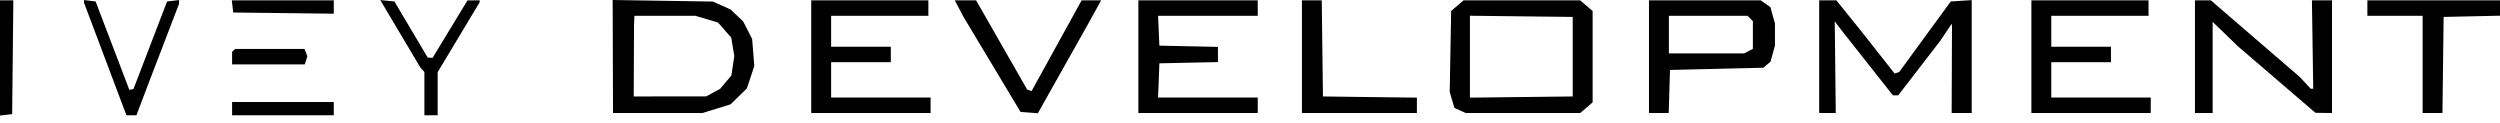
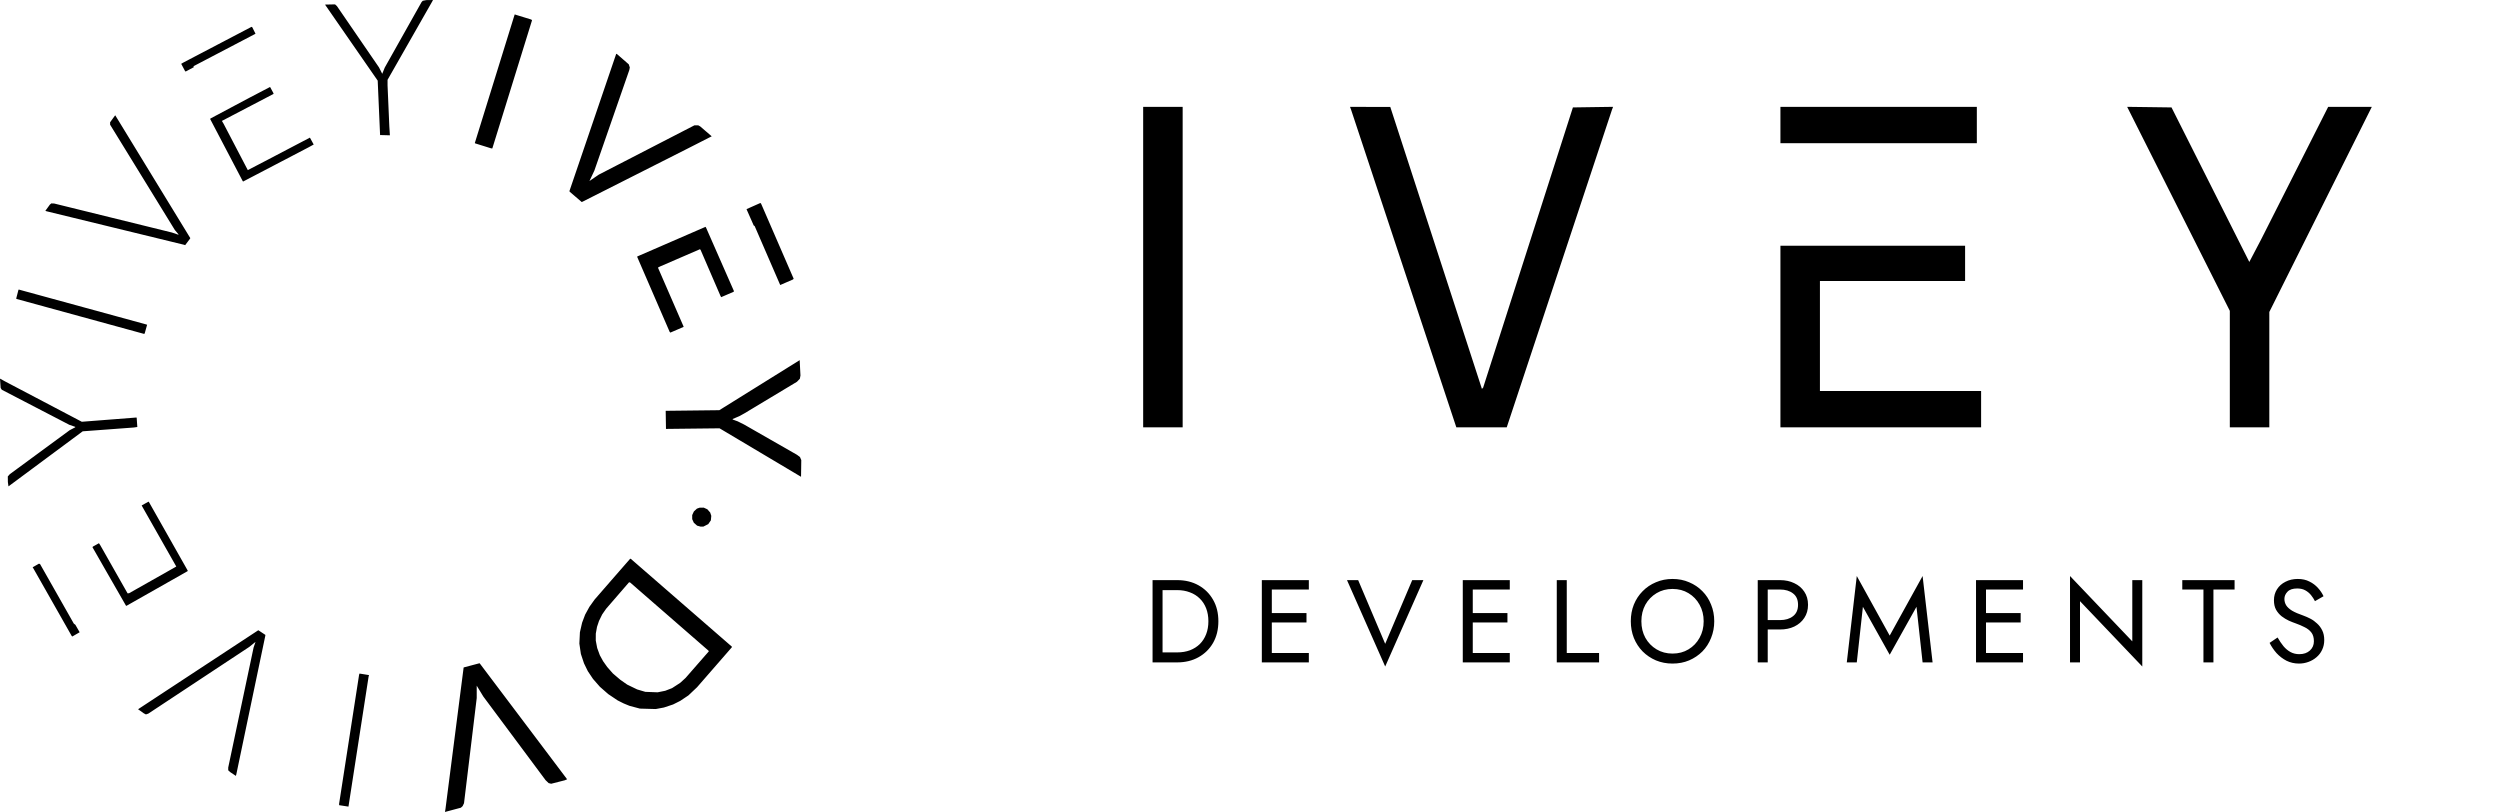
- <svg xmlns="http://www.w3.org/2000/svg" width="225" height="11" viewBox="0 0 225 11" fill="none">
-   <path fill-rule="evenodd" clip-rule="evenodd" d="M0 5.215V10.398L0.547 10.335L1.094 10.272L1.147 5.152L1.2 0.032H0.6H0V5.215ZM7.56 0.123V0.24L9.337 4.958L11.115 9.675L11.248 10.023L11.382 10.371H11.83H12.277L12.901 8.731L13.525 7.09L14.82 3.718L16.114 0.345V0.175V0.006L15.576 0.069L15.038 0.132L13.525 4.073L12.012 8.014L11.827 8.049L11.641 8.085L10.123 4.108L8.604 0.132L8.082 0.069L7.56 0.006V0.123ZM20.925 0.579L20.988 1.126L25.514 1.179L30.04 1.233V0.632V0.032H25.451H20.862L20.925 0.579ZM36.035 3.052L37.844 6.096L38.02 6.285L38.196 6.474V8.423V10.371H38.793H39.39L39.39 8.433L39.39 6.494L41.28 3.348L43.17 0.203V0.118V0.032L42.623 0.033L42.076 0.033L40.505 2.618L38.935 5.202L38.715 5.194L38.495 5.186L36.996 2.659L35.498 0.132L34.862 0.07L34.226 0.008L36.035 3.052ZM55.155 5.086L55.172 10.172H59.196H63.221L64.485 9.781L65.749 9.39L66.483 8.677L67.216 7.964L67.552 6.953L67.888 5.942L67.79 4.721L67.692 3.5L67.286 2.711L66.88 1.921L66.315 1.385L65.749 0.849L64.954 0.494L64.158 0.14L59.648 0.07L55.139 0L55.155 5.086ZM73.011 5.102V10.172H78.382H83.753V9.476V8.78H79.277H74.801V7.19V5.599H77.487H80.172V4.903V4.208H77.487H74.801V2.816V1.424H79.178H83.554V0.728V0.032H78.282H73.011V5.102ZM86.325 0.778L86.717 1.523L89.283 5.798L91.848 10.073L92.628 10.132L93.407 10.191L95.678 6.155L97.95 2.12L98.526 1.076L99.102 0.032H98.224H97.346L95.094 4.114L92.843 8.197L92.646 8.131L92.448 8.065L90.149 4.049L87.849 0.032H86.891H85.933L86.325 0.778ZM102.454 5.102V10.172H107.825H113.196V9.476V8.78H108.712H104.227L104.285 7.24L104.344 5.699L106.979 5.643L109.615 5.588V4.903V4.219L106.979 4.164L104.344 4.108L104.285 2.766L104.226 1.424H108.711H113.196V0.728V0.032H107.825H102.454V5.102ZM117.175 5.102V10.172H122.347H127.52V9.48V8.788L123.292 8.735L119.065 8.681L119.011 4.357L118.958 0.032H118.066H117.175V5.102ZM131.162 0.512L130.603 0.991L130.539 4.637L130.474 8.283L130.686 8.996L130.898 9.709L131.407 9.941L131.915 10.172H137.067H142.219L142.777 9.692L143.336 9.212V5.102V0.992L142.777 0.512L142.219 0.032H136.969H131.72L131.162 0.512ZM148.408 5.102V10.172H149.297H150.185L150.242 8.234L150.298 6.295L154.496 6.196L158.693 6.096L159.018 5.826L159.343 5.556L159.544 4.832L159.746 4.108V3.114V2.12L159.54 1.38L159.335 0.64L158.9 0.336L158.466 0.032H153.437H148.408V5.102ZM163.727 5.102V10.172L164.473 10.172L165.219 10.173L165.173 6.047L165.127 1.921L165.471 2.373L165.816 2.825L168.089 5.703L170.363 8.582H170.6H170.837L172.716 6.146L174.595 3.71L175.129 2.919L175.663 2.127L175.671 2.322L175.679 2.518L175.664 6.345L175.648 10.172H176.551H177.454V5.091V0.01L176.512 0.071L175.57 0.132L173.248 3.306L170.926 6.481L170.722 6.549L170.517 6.618L168.979 4.667L167.44 2.716L166.356 1.374L165.273 0.032H164.5H163.727V5.102ZM182.825 5.102V10.172H188.196H193.568V9.476V8.78H189.092H184.615V7.19V5.599H187.301H189.987V4.903V4.208H187.301H184.615V2.816V1.424H188.992H193.369V0.728V0.032H188.097H182.825V5.102ZM197.546 5.102V10.172H198.342H199.138V6.07V1.968L200.282 3.072L201.426 4.177L204.907 7.164L208.389 10.152L209.135 10.162L209.881 10.172V5.102V0.032H208.977H208.074L208.132 4.009L208.19 7.986L208.075 7.985L207.961 7.985L207.478 7.463L206.996 6.941L202.988 3.487L198.979 0.032H198.263H197.546V5.102ZM213.064 0.728V1.424H215.55H218.037V5.798V10.172H218.928H219.82L219.873 5.848L219.927 1.523L222.464 1.468L225 1.412V0.722V0.032H219.032H213.064V0.728ZM63.606 1.724L64.618 2.025L65.213 2.702L65.808 3.38L65.948 4.208L66.088 5.035L65.956 5.913L65.825 6.79L65.316 7.395L64.807 8L64.184 8.337L63.561 8.674L60.298 8.677L57.034 8.681L57.048 5.5L57.062 2.319L57.079 1.871L57.096 1.424H59.844H62.594L63.606 1.724ZM141.545 5.102V8.681L136.92 8.734L132.294 8.788V5.102V1.417L136.92 1.47L141.545 1.523V5.102ZM157.52 1.663L157.759 1.901V3.147V4.392L157.374 4.598L156.989 4.804H153.594H150.199V3.114V1.424H153.74H157.281L157.52 1.663ZM21.021 4.539L20.889 4.671V5.235V5.798H24.158H27.427L27.544 5.428L27.662 5.059L27.536 4.733L27.411 4.406H24.282H21.154L21.021 4.539ZM20.889 9.775V10.371H25.464H30.04V9.775V9.178H25.464H20.889V9.775Z" fill="black" />
+ <svg xmlns="http://www.w3.org/2000/svg" width="234" height="76" viewBox="0 0 234 76" fill="none">
+   <path fill-rule="evenodd" clip-rule="evenodd" d="M107 25.002V40H108.848H110.697V25.002V10.005H108.848H107V25.002ZM126.409 10.13L126.456 10.255L131.384 25.127L136.313 40H138.671H141.03L145.957 25.131L150.885 10.261L150.935 10.131L150.985 10L149.104 10.027L147.224 10.055L143.023 23.169L138.822 36.284L138.765 36.341L138.707 36.399L134.419 23.203L130.13 10.007L128.246 10.006L126.362 10.005L126.409 10.13ZM166.648 11.704V13.404H175.84H185.032V11.704V10.005H175.84H166.648V11.704ZM203.906 19.548L208.711 29.096V34.548V40H210.56H212.408V34.601V29.201L217.204 19.603L222 10.005H219.958H217.916L214.768 16.229L211.62 22.453L211.078 23.486L210.536 24.52L206.895 17.287L203.254 10.055L201.177 10.027L199.101 10L203.906 19.548ZM166.648 31.501V40H176.04H185.432V38.3V36.6H177.888H170.345V31.451V26.302H177.139H183.933V24.652V23.003H175.29H166.648V31.501Z" fill="black" />
+   <path fill-rule="evenodd" clip-rule="evenodd" d="M39.736 0.041L39.574 0.072L39.518 0.131L39.461 0.191L37.737 3.257L36.014 6.323L35.896 6.615L35.778 6.908L35.626 6.608L35.473 6.308L33.504 3.438L31.536 0.569L31.448 0.489L31.36 0.409L30.906 0.419L30.452 0.428L30.443 0.438L30.433 0.447L32.893 3.998L35.353 7.548L35.464 10.094L35.576 12.64L36.035 12.652L36.494 12.665L36.468 12.25L36.441 11.836L36.358 9.917L36.275 7.998V7.735V7.471L38.394 3.755L40.512 0.039V0.02V0L40.205 0.005L39.898 0.01L39.736 0.041ZM48.161 1.404L48.14 1.461L46.292 7.424L44.443 13.386L44.46 13.403L44.477 13.42L45.232 13.655L45.987 13.89L46.035 13.889L46.083 13.888L47.941 7.892L49.798 1.897L49.762 1.863L49.727 1.829L49.006 1.607L48.286 1.386L48.233 1.366L48.181 1.346L48.161 1.404ZM20.367 4.175L17.189 5.84L17.075 5.906L16.961 5.973L17.134 6.3L17.308 6.627L17.34 6.664L17.372 6.7L17.757 6.494L18.142 6.288L18.125 6.244L18.109 6.199L21.007 4.682L23.904 3.166V3.149V3.132L23.757 2.839L23.61 2.547L23.577 2.529L23.544 2.511L20.367 4.175ZM57.595 5.281L57.511 5.526L55.409 11.695L53.306 17.864L53.309 17.899L53.311 17.934L53.879 18.421L54.446 18.908L54.48 18.896L54.514 18.885L59.471 16.379L64.428 13.873L65.521 13.316L66.615 12.758L66.08 12.297L65.544 11.836L65.452 11.784L65.36 11.733L65.179 11.731L64.999 11.73L60.524 14.037L56.05 16.345L55.692 16.589L55.335 16.833L55.253 16.891L55.171 16.949L55.403 16.456L55.635 15.962L57.268 11.261L58.902 6.559L58.926 6.438L58.95 6.317L58.902 6.17L58.853 6.022L58.3 5.541L57.747 5.06L57.713 5.048L57.679 5.035L57.595 5.281ZM24.306 8.648L23.332 9.157L21.553 10.104L19.773 11.052L19.718 11.088L19.663 11.124L21.191 14.039L22.719 16.954L22.738 16.973L22.756 16.991L25.819 15.391L28.882 13.79L29.122 13.658L29.362 13.527L29.185 13.204L29.008 12.882L26.911 13.98L24.815 15.079L24.004 15.501L23.194 15.923L22.06 13.752L20.927 11.582L20.848 11.45L20.769 11.318L23.184 10.055L25.599 8.793V8.761V8.729L25.439 8.434L25.279 8.139L24.306 8.648ZM10.542 11.119L10.305 11.444V11.557V11.671L13.336 16.602L16.368 21.533L16.535 21.731L16.702 21.929V21.951V21.973L16.395 21.868L16.088 21.763L10.58 20.406L5.072 19.049L4.938 19.044L4.804 19.039L4.736 19.096L4.668 19.152L4.456 19.444L4.244 19.735L4.298 19.754L4.352 19.773L10.792 21.342L17.232 22.911L17.281 22.929L17.331 22.947L17.567 22.633L17.803 22.319V22.297V22.274L14.303 16.547L10.803 10.819L10.791 10.806L10.78 10.793L10.542 11.119ZM70.511 19.292L69.9 19.564L69.888 19.576L69.877 19.587L70.212 20.345L70.547 21.103L70.591 21.13L70.635 21.157L71.827 23.907L73.019 26.657L73.026 26.666L73.033 26.676L73.624 26.419L74.214 26.163L74.251 26.128L74.288 26.092L72.794 22.648L71.3 19.204L71.257 19.109L71.214 19.014L71.168 19.017L71.122 19.02L70.511 19.292ZM62.839 22.62L59.64 24.009L59.651 24.052L59.662 24.096L61.17 27.578L62.679 31.061L62.712 31.096L62.745 31.132L63.364 30.865L63.983 30.599L63.981 30.576L63.978 30.553L62.781 27.8L61.584 25.048L61.671 25L61.759 24.952L63.638 24.139L65.518 23.326L65.548 23.361L65.579 23.396L66.502 25.535L67.426 27.673L67.463 27.744L67.499 27.815L68.092 27.559L68.686 27.302V27.262V27.222L67.389 24.272L66.093 21.321L66.065 21.276L66.038 21.231L62.839 22.62ZM1.735 27.132L1.717 27.165L1.617 27.555L1.516 27.944L1.536 27.964L1.557 27.984L7.525 29.619L13.493 31.255L13.519 31.229L13.546 31.202L13.657 30.8L13.769 30.398L13.721 30.38L13.673 30.363L7.784 28.751L1.895 27.14L1.824 27.119L1.754 27.098L1.735 27.132ZM71.089 36.052L67.328 38.394L64.822 38.423L62.315 38.452L62.312 38.462L62.309 38.472L62.322 39.309L62.336 40.147L64.843 40.118L67.351 40.09L71.164 42.359L74.977 44.627L74.989 43.848L75 43.068L74.94 42.924L74.88 42.781L74.738 42.674L74.596 42.568L72.117 41.15L69.639 39.731L69.342 39.584L69.046 39.437L68.834 39.36L68.622 39.283L68.59 39.256L68.557 39.228L68.886 39.087L69.215 38.946L69.448 38.817L69.681 38.688L72.138 37.21L74.596 35.733L74.731 35.592L74.866 35.451L74.895 35.298L74.923 35.145L74.886 34.428L74.85 33.71L71.089 36.052ZM0.03 35.875L0.06 36.312L0.114 36.397L0.169 36.481L3.326 38.12L6.484 39.759L6.763 39.856L7.042 39.953L7.042 39.975L7.042 39.996L6.777 40.134L6.513 40.273L3.717 42.327L0.92 44.382L0.825 44.489L0.73 44.595L0.734 44.858L0.737 45.12L0.765 45.322L0.793 45.525L4.267 42.948L7.741 40.371L10.135 40.193L12.529 40.014L12.691 39.99L12.853 39.966L12.823 39.537L12.794 39.107L12.781 39.093L12.769 39.079L10.213 39.278L7.657 39.477L4.056 37.583L0.454 35.69L0.227 35.564L0 35.438L0.03 35.875ZM13.577 47.133L13.27 47.304V47.319V47.334L14.884 50.179L16.498 53.024L16.483 53.035L16.469 53.046L14.275 54.286L12.082 55.526L12.012 55.531L11.941 55.537L10.662 53.282L9.382 51.026L9.322 50.935L9.262 50.845L8.979 51.003L8.695 51.161L8.676 51.192L8.657 51.223L9.28 52.311L9.902 53.399L10.85 55.05L11.798 56.702L11.825 56.7L11.851 56.698L14.706 55.079L17.56 53.46L17.565 53.434L17.57 53.407L15.749 50.187L13.927 46.966L13.906 46.965L13.885 46.963L13.577 47.133ZM65.36 47.563L65.233 47.608L65.09 47.74L64.947 47.872L64.868 48.042L64.79 48.211V48.402V48.592L64.867 48.762L64.944 48.932L65.098 49.067L65.251 49.202L65.412 49.246L65.572 49.291L65.702 49.291L65.832 49.291L66.061 49.175L66.291 49.058L66.414 48.881L66.537 48.704L66.557 48.494L66.577 48.285L66.525 48.128L66.474 47.971L66.341 47.82L66.208 47.669L66.038 47.592L65.868 47.514L65.677 47.517L65.487 47.519L65.36 47.563ZM58.107 53.303L57.225 54.313L56.442 55.214L55.658 56.115L55.413 56.458L55.167 56.801L54.969 57.164L54.77 57.527L54.627 57.907L54.484 58.287L54.382 58.733L54.28 59.179L54.254 59.708L54.228 60.237L54.299 60.724L54.371 61.212L54.517 61.651L54.664 62.091L54.842 62.456L55.02 62.821L55.262 63.183L55.504 63.545L55.826 63.913L56.149 64.282L56.539 64.624L56.929 64.966L57.369 65.261L57.809 65.557L58.091 65.699L58.373 65.84L58.646 65.953L58.92 66.065L59.407 66.195L59.895 66.325L60.636 66.346L61.377 66.366L61.759 66.295L62.14 66.224L62.57 66.081L63 65.938L63.335 65.77L63.67 65.602L64.053 65.346L64.436 65.09L64.841 64.706L65.246 64.323L66.871 62.457L68.495 60.591L68.503 60.562L68.511 60.534L63.784 56.426L59.058 52.319L59.023 52.306L58.989 52.292L58.107 53.303ZM3.378 52.912L3.124 53.059L3.089 53.071L3.055 53.083L4.879 56.297L6.703 59.513L6.735 59.545L6.767 59.577L7.111 59.378L7.456 59.179L7.255 58.828L7.053 58.476L6.982 58.424L6.911 58.372L5.327 55.578L3.743 52.785L3.687 52.775L3.632 52.765L3.378 52.912ZM62.646 57.71L66.312 60.9L66.331 60.93L66.349 60.961L65.259 62.208L64.169 63.456L63.917 63.686L63.665 63.916L63.284 64.163L62.903 64.41L62.584 64.533L62.266 64.656L61.91 64.728L61.554 64.8L60.979 64.779L60.403 64.757L60.022 64.644L59.64 64.531L59.174 64.306L58.708 64.08L58.383 63.853L58.058 63.625L57.71 63.329L57.363 63.032L57.099 62.731L56.836 62.431L56.643 62.16L56.451 61.889L56.297 61.608L56.143 61.327L56.02 60.99L55.897 60.653L55.83 60.303L55.764 59.953L55.765 59.629L55.767 59.306L55.824 58.988L55.881 58.671L55.974 58.395L56.066 58.12L56.216 57.814L56.366 57.508L56.551 57.242L56.736 56.977L57.807 55.739L58.878 54.502L58.929 54.511L58.98 54.521L62.646 57.71ZM18.564 62.677L12.953 66.365L12.94 66.377L12.927 66.389L13.194 66.578L13.461 66.767L13.559 66.819L13.658 66.871L13.773 66.831L13.888 66.791L18.61 63.671L23.332 60.552L23.618 60.32L23.904 60.089V60.104V60.118L23.82 60.363L23.736 60.607L22.549 66.224L21.362 71.84L21.362 71.971V72.101L21.458 72.187L21.553 72.273L21.815 72.448L22.077 72.623L22.099 72.549L22.12 72.476L23.478 65.983L24.836 59.491V59.457V59.424L24.614 59.277L24.392 59.13L24.284 59.06L24.176 58.99L18.564 62.677ZM44.134 62.278L43.414 62.469L43.404 62.478L43.395 62.487L42.547 69.09L41.699 75.694L41.675 75.847L41.65 76L42.395 75.8L43.139 75.601L43.22 75.527L43.302 75.453L43.367 75.316L43.432 75.179L44.027 70.258L44.621 65.337V64.758V64.178L44.929 64.685L45.237 65.192L48.153 69.109L51.068 73.026L51.211 73.162L51.353 73.299L51.472 73.329L51.591 73.359L52.226 73.197L52.862 73.035L52.972 72.988L53.083 72.941L48.99 67.513L44.897 62.084L44.876 62.086L44.854 62.087L44.134 62.278ZM33.63 63.103L33.611 63.159L32.676 69.194L31.741 75.228L31.741 75.296L31.742 75.364L32.175 75.431L32.609 75.498L32.614 75.49L32.619 75.482L33.56 69.406L34.501 63.329L34.521 63.259L34.541 63.19L34.275 63.146L34.009 63.102L33.829 63.074L33.649 63.046L33.63 63.103Z" fill="black" />
+   <path d="M107.88 54.3H108.815V62H107.88V54.3ZM110.19 62H108.397V61.065H110.19C110.623 61.065 111.019 60.999 111.378 60.867C111.737 60.728 112.045 60.533 112.302 60.284C112.559 60.027 112.757 59.719 112.896 59.36C113.035 59.001 113.105 58.597 113.105 58.15C113.105 57.703 113.035 57.299 112.896 56.94C112.757 56.581 112.559 56.276 112.302 56.027C112.045 55.77 111.737 55.576 111.378 55.444C111.019 55.305 110.623 55.235 110.19 55.235H108.397V54.3H110.19C110.938 54.3 111.602 54.461 112.181 54.784C112.76 55.107 113.215 55.558 113.545 56.137C113.875 56.709 114.04 57.38 114.04 58.15C114.04 58.92 113.875 59.595 113.545 60.174C113.215 60.746 112.76 61.193 112.181 61.516C111.602 61.839 110.938 62 110.19 62ZM118.624 62V61.12H122.507V62H118.624ZM118.624 55.18V54.3H122.507V55.18H118.624ZM118.624 58.26V57.38H122.287V58.26H118.624ZM118.107 54.3H119.042V62H118.107V54.3ZM129.654 60.262L132.184 54.3H133.229L129.654 62.385L126.079 54.3H127.124L129.654 60.262ZM137.433 62V61.12H141.316V62H137.433ZM137.433 55.18V54.3H141.316V55.18H137.433ZM137.433 58.26V57.38H141.096V58.26H137.433ZM136.916 54.3H137.851V62H136.916V54.3ZM145.714 54.3H146.649V61.12H149.674V62H145.714V54.3ZM153.633 58.15C153.633 58.729 153.758 59.246 154.007 59.701C154.264 60.156 154.612 60.515 155.052 60.779C155.492 61.043 155.991 61.175 156.548 61.175C157.113 61.175 157.611 61.043 158.044 60.779C158.484 60.515 158.829 60.156 159.078 59.701C159.335 59.246 159.463 58.729 159.463 58.15C159.463 57.571 159.335 57.054 159.078 56.599C158.829 56.144 158.484 55.785 158.044 55.521C157.611 55.257 157.113 55.125 156.548 55.125C155.991 55.125 155.492 55.257 155.052 55.521C154.612 55.785 154.264 56.144 154.007 56.599C153.758 57.054 153.633 57.571 153.633 58.15ZM152.643 58.15C152.643 57.585 152.738 57.065 152.929 56.588C153.127 56.104 153.402 55.686 153.754 55.334C154.106 54.975 154.52 54.696 154.997 54.498C155.474 54.293 155.991 54.19 156.548 54.19C157.113 54.19 157.63 54.293 158.099 54.498C158.576 54.696 158.99 54.975 159.342 55.334C159.694 55.686 159.965 56.104 160.156 56.588C160.354 57.065 160.453 57.585 160.453 58.15C160.453 58.707 160.354 59.228 160.156 59.712C159.965 60.196 159.694 60.618 159.342 60.977C158.99 61.329 158.576 61.608 158.099 61.813C157.63 62.011 157.113 62.11 156.548 62.11C155.991 62.11 155.474 62.011 154.997 61.813C154.52 61.608 154.106 61.329 153.754 60.977C153.402 60.618 153.127 60.196 152.929 59.712C152.738 59.228 152.643 58.707 152.643 58.15ZM164.524 54.3H165.459V62H164.524V54.3ZM165.041 55.18V54.3H166.614C167.112 54.3 167.556 54.395 167.945 54.586C168.341 54.769 168.652 55.033 168.88 55.378C169.114 55.723 169.232 56.133 169.232 56.61C169.232 57.079 169.114 57.49 168.88 57.842C168.652 58.187 168.341 58.454 167.945 58.645C167.556 58.828 167.112 58.92 166.614 58.92H165.041V58.04H166.614C167.112 58.04 167.516 57.919 167.824 57.677C168.139 57.435 168.297 57.079 168.297 56.61C168.297 56.133 168.139 55.778 167.824 55.543C167.516 55.301 167.112 55.18 166.614 55.18H165.041ZM174.367 56.797L173.795 62H172.86L173.795 53.915L176.875 59.492L179.955 53.915L180.89 62H179.955L179.383 56.797L176.875 61.285L174.367 56.797ZM185.472 62V61.12H189.355V62H185.472ZM185.472 55.18V54.3H189.355V55.18H185.472ZM185.472 58.26V57.38H189.135V58.26H185.472ZM184.955 54.3H185.89V62H184.955V54.3ZM199.583 54.3H200.518V62.385L194.688 56.269V62H193.753V53.915L199.583 60.031V54.3ZM204.262 55.18V54.3H209.157V55.18H207.177V62H206.242V55.18H204.262ZM213.182 59.668C213.358 59.976 213.541 60.247 213.732 60.482C213.93 60.717 214.15 60.9 214.392 61.032C214.634 61.164 214.909 61.23 215.217 61.23C215.627 61.23 215.957 61.116 216.207 60.889C216.456 60.662 216.581 60.372 216.581 60.02C216.581 59.675 216.5 59.4 216.339 59.195C216.177 58.99 215.965 58.825 215.701 58.7C215.444 58.568 215.169 58.451 214.876 58.348C214.685 58.282 214.472 58.198 214.238 58.095C214.003 57.985 213.779 57.849 213.567 57.688C213.354 57.519 213.178 57.314 213.039 57.072C212.907 56.83 212.841 56.533 212.841 56.181C212.841 55.8 212.936 55.459 213.127 55.158C213.317 54.857 213.581 54.623 213.919 54.454C214.256 54.278 214.641 54.19 215.074 54.19C215.492 54.19 215.855 54.271 216.163 54.432C216.478 54.586 216.746 54.788 216.966 55.037C217.186 55.279 217.358 55.536 217.483 55.807L216.68 56.269C216.584 56.078 216.463 55.891 216.317 55.708C216.17 55.525 215.99 55.374 215.778 55.257C215.572 55.14 215.319 55.081 215.019 55.081C214.601 55.081 214.296 55.184 214.106 55.389C213.915 55.587 213.82 55.811 213.82 56.06C213.82 56.273 213.875 56.471 213.985 56.654C214.095 56.83 214.278 56.999 214.535 57.16C214.799 57.314 215.154 57.468 215.602 57.622C215.807 57.695 216.023 57.791 216.251 57.908C216.478 58.025 216.687 58.176 216.878 58.359C217.076 58.535 217.237 58.751 217.362 59.008C217.486 59.257 217.549 59.558 217.549 59.91C217.549 60.247 217.483 60.552 217.351 60.823C217.226 61.094 217.05 61.325 216.823 61.516C216.603 61.707 216.35 61.853 216.064 61.956C215.785 62.059 215.492 62.11 215.184 62.11C214.766 62.11 214.377 62.022 214.018 61.846C213.666 61.663 213.354 61.424 213.083 61.131C212.819 60.83 212.602 60.511 212.434 60.174L213.182 59.668Z" fill="black" />
</svg>
